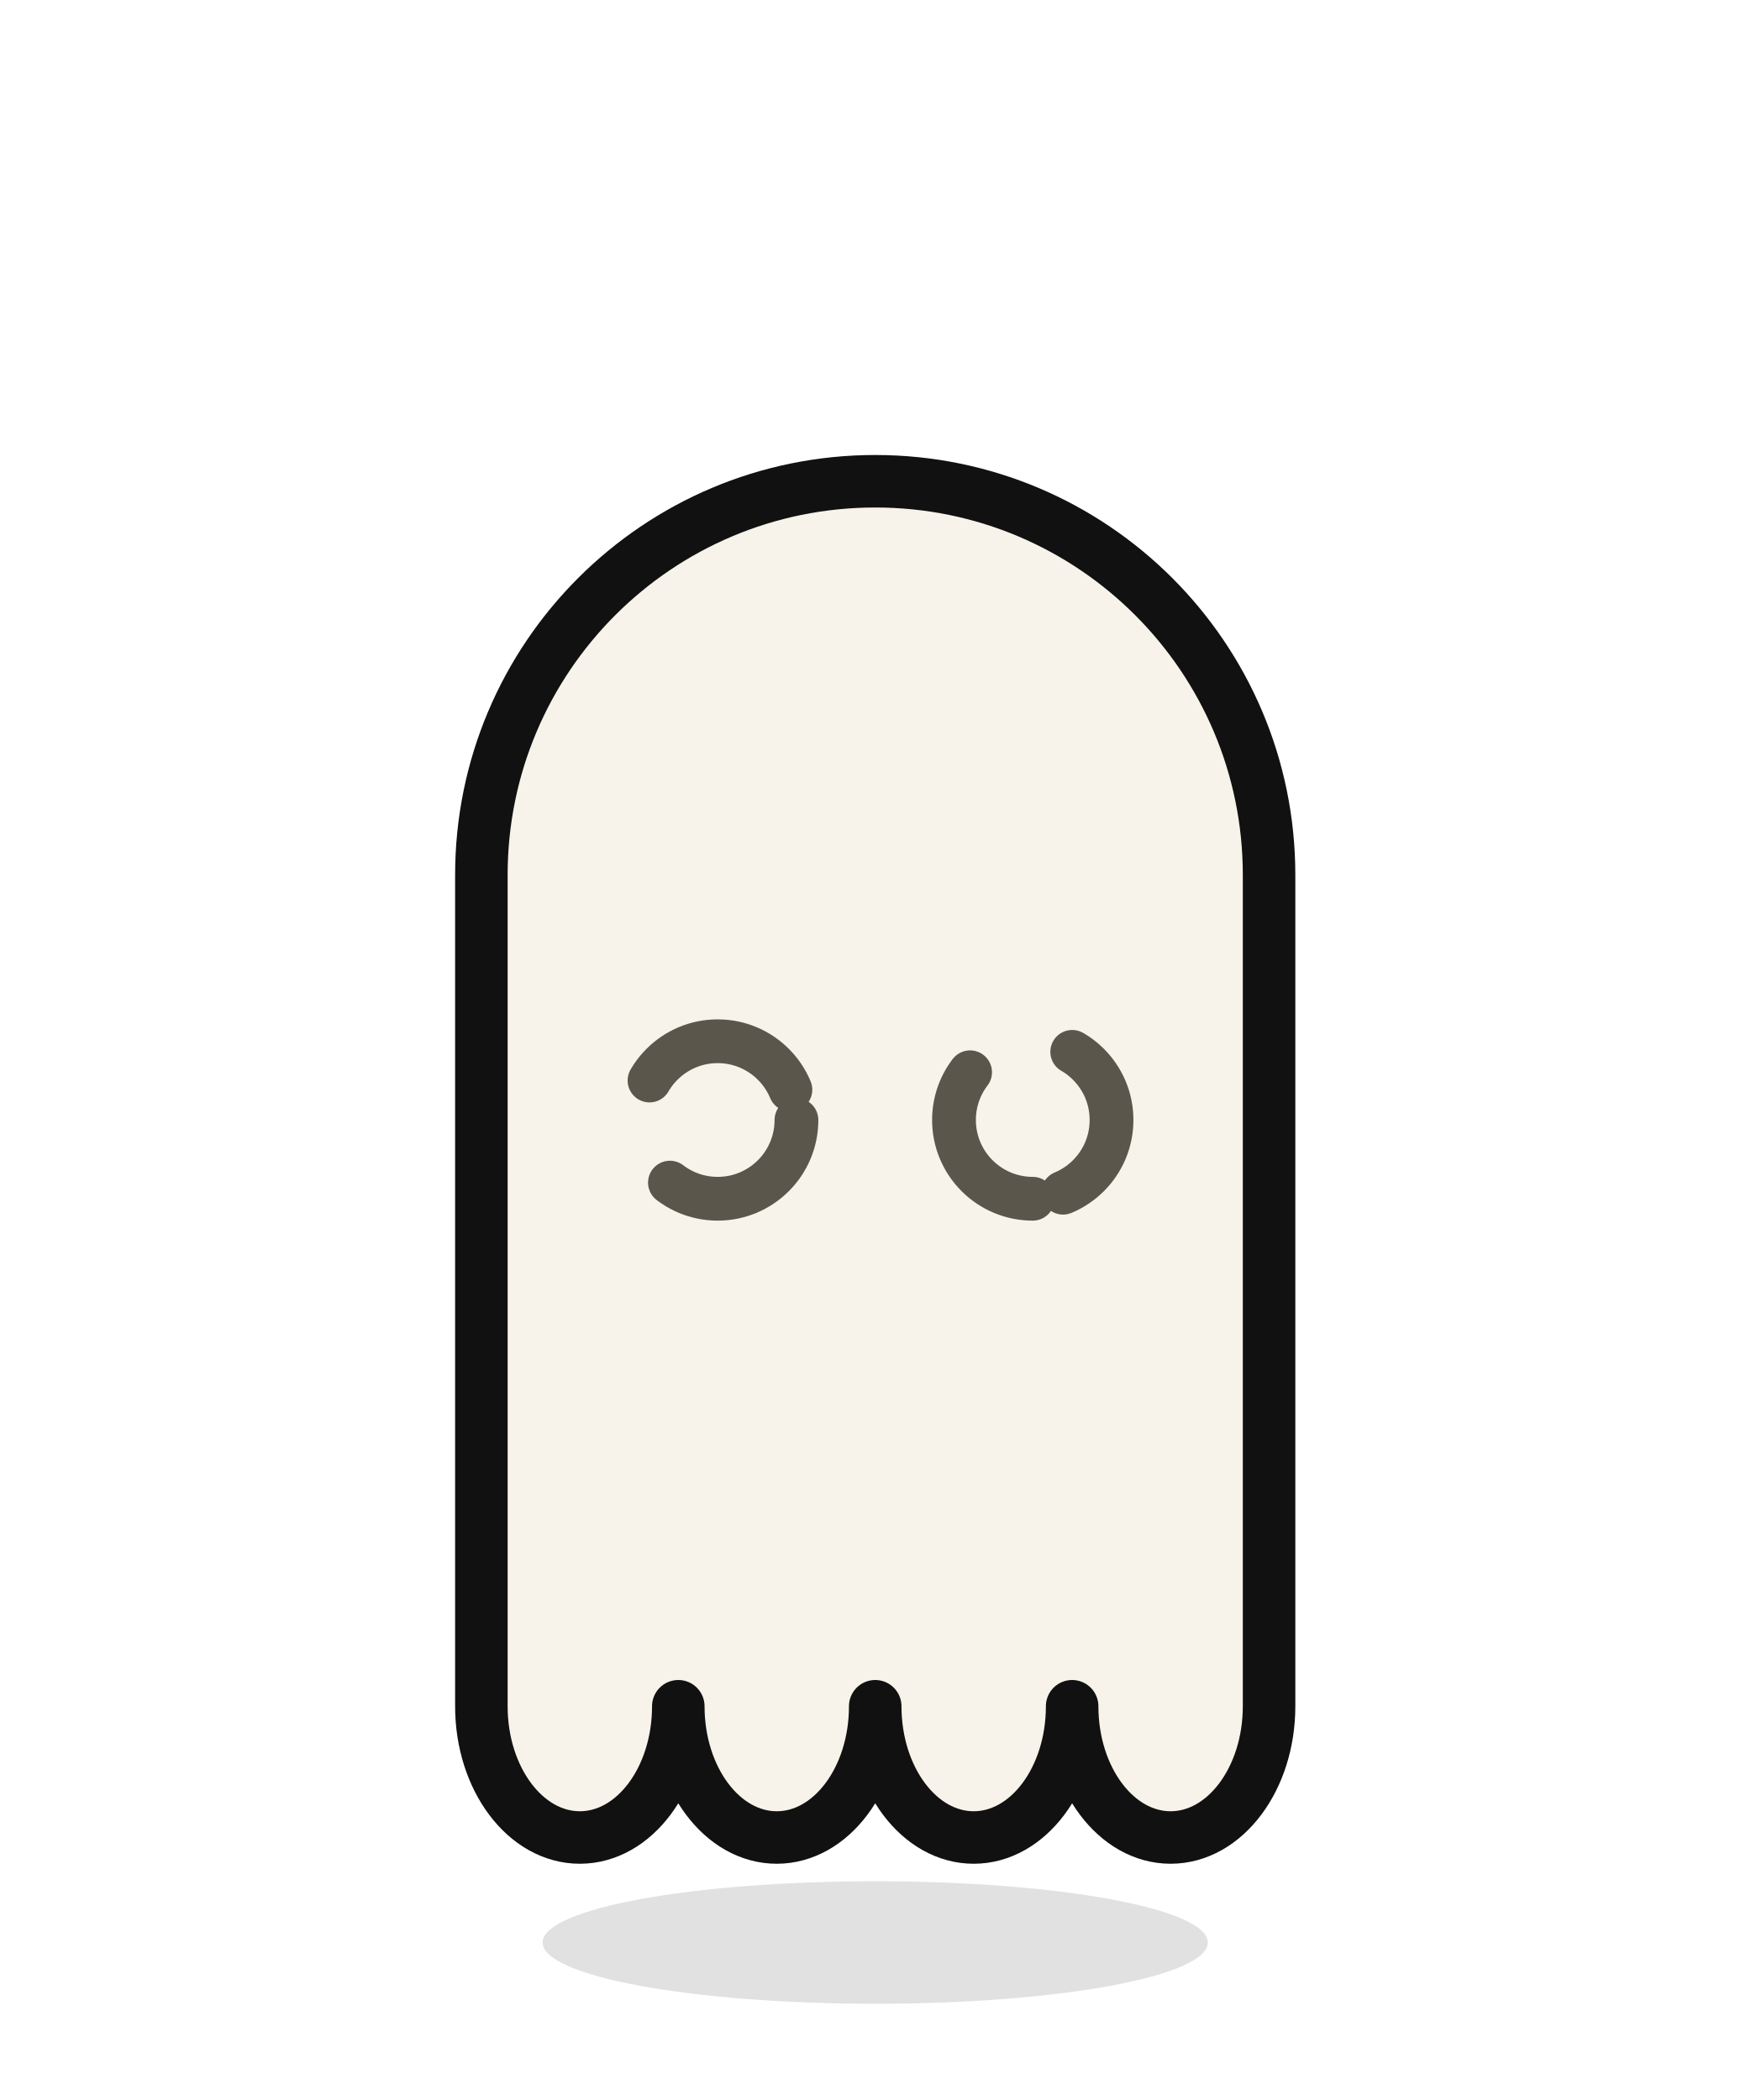
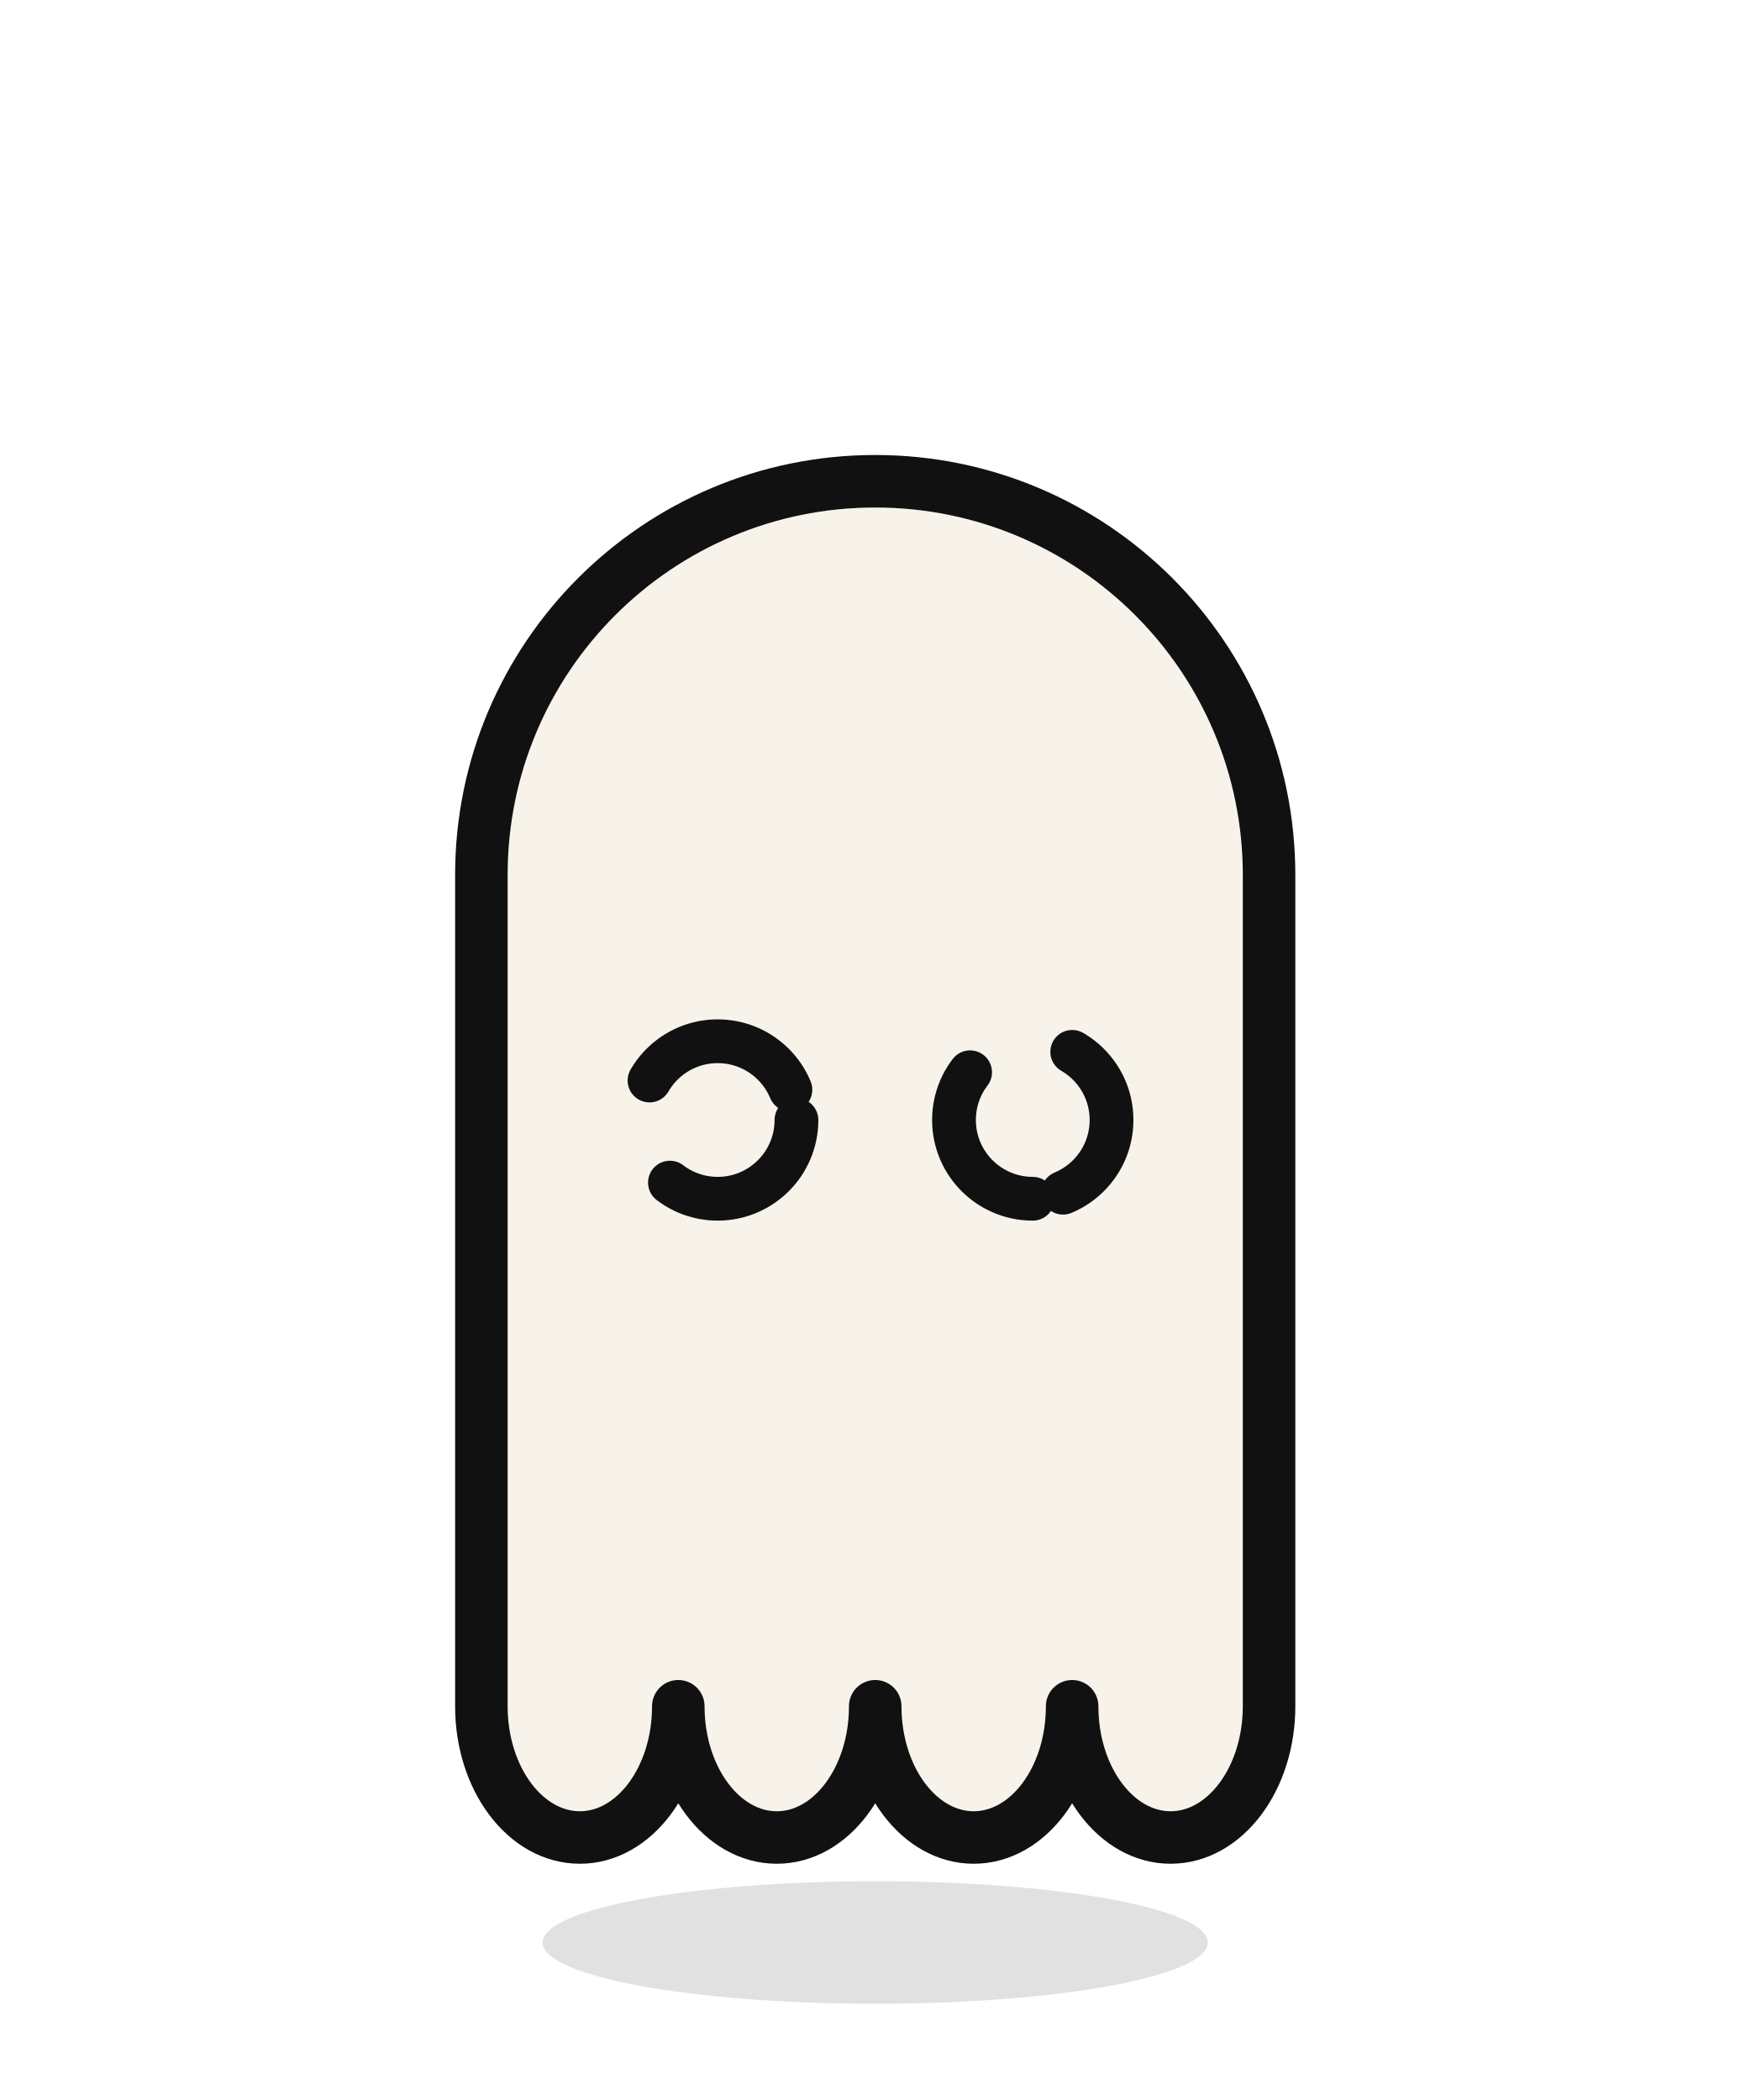
<svg xmlns="http://www.w3.org/2000/svg" viewBox="0 0 200 240" width="200" height="240">
  <ellipse cx="100" cy="222" rx="38" ry="7" fill="#000000" opacity="0.12" />
  <path d="M55,100            A45,45 0 1,1 145,100            L145,195            A11.25,15 0 0,1 122.5,195            A11.25,15 0 0,1 100,195            A11.25,15 0 0,1 77.5,195            A11.25,15 0 0,1 55,195            Z" fill="#F7F3EA" stroke="#111111" stroke-width="6" stroke-linejoin="round" />
-   <circle cx="82" cy="128" r="9" fill="none" stroke="#5B564C" stroke-width="5" stroke-dasharray="20 13" stroke-linecap="round" />
-   <circle cx="118" cy="128" r="9" fill="none" stroke="#5B564C" stroke-width="5" stroke-dasharray="20 13" stroke-linecap="round" transform="rotate(90 118 128)" />
+   <circle cx="82" cy="128" r="9" fill="none" stroke="#111111" stroke-width="5" stroke-dasharray="20 13" stroke-linecap="round" />
+   <circle cx="118" cy="128" r="9" fill="none" stroke="#111111" stroke-width="5" stroke-dasharray="20 13" stroke-linecap="round" transform="rotate(90 118 128)" />
</svg>
